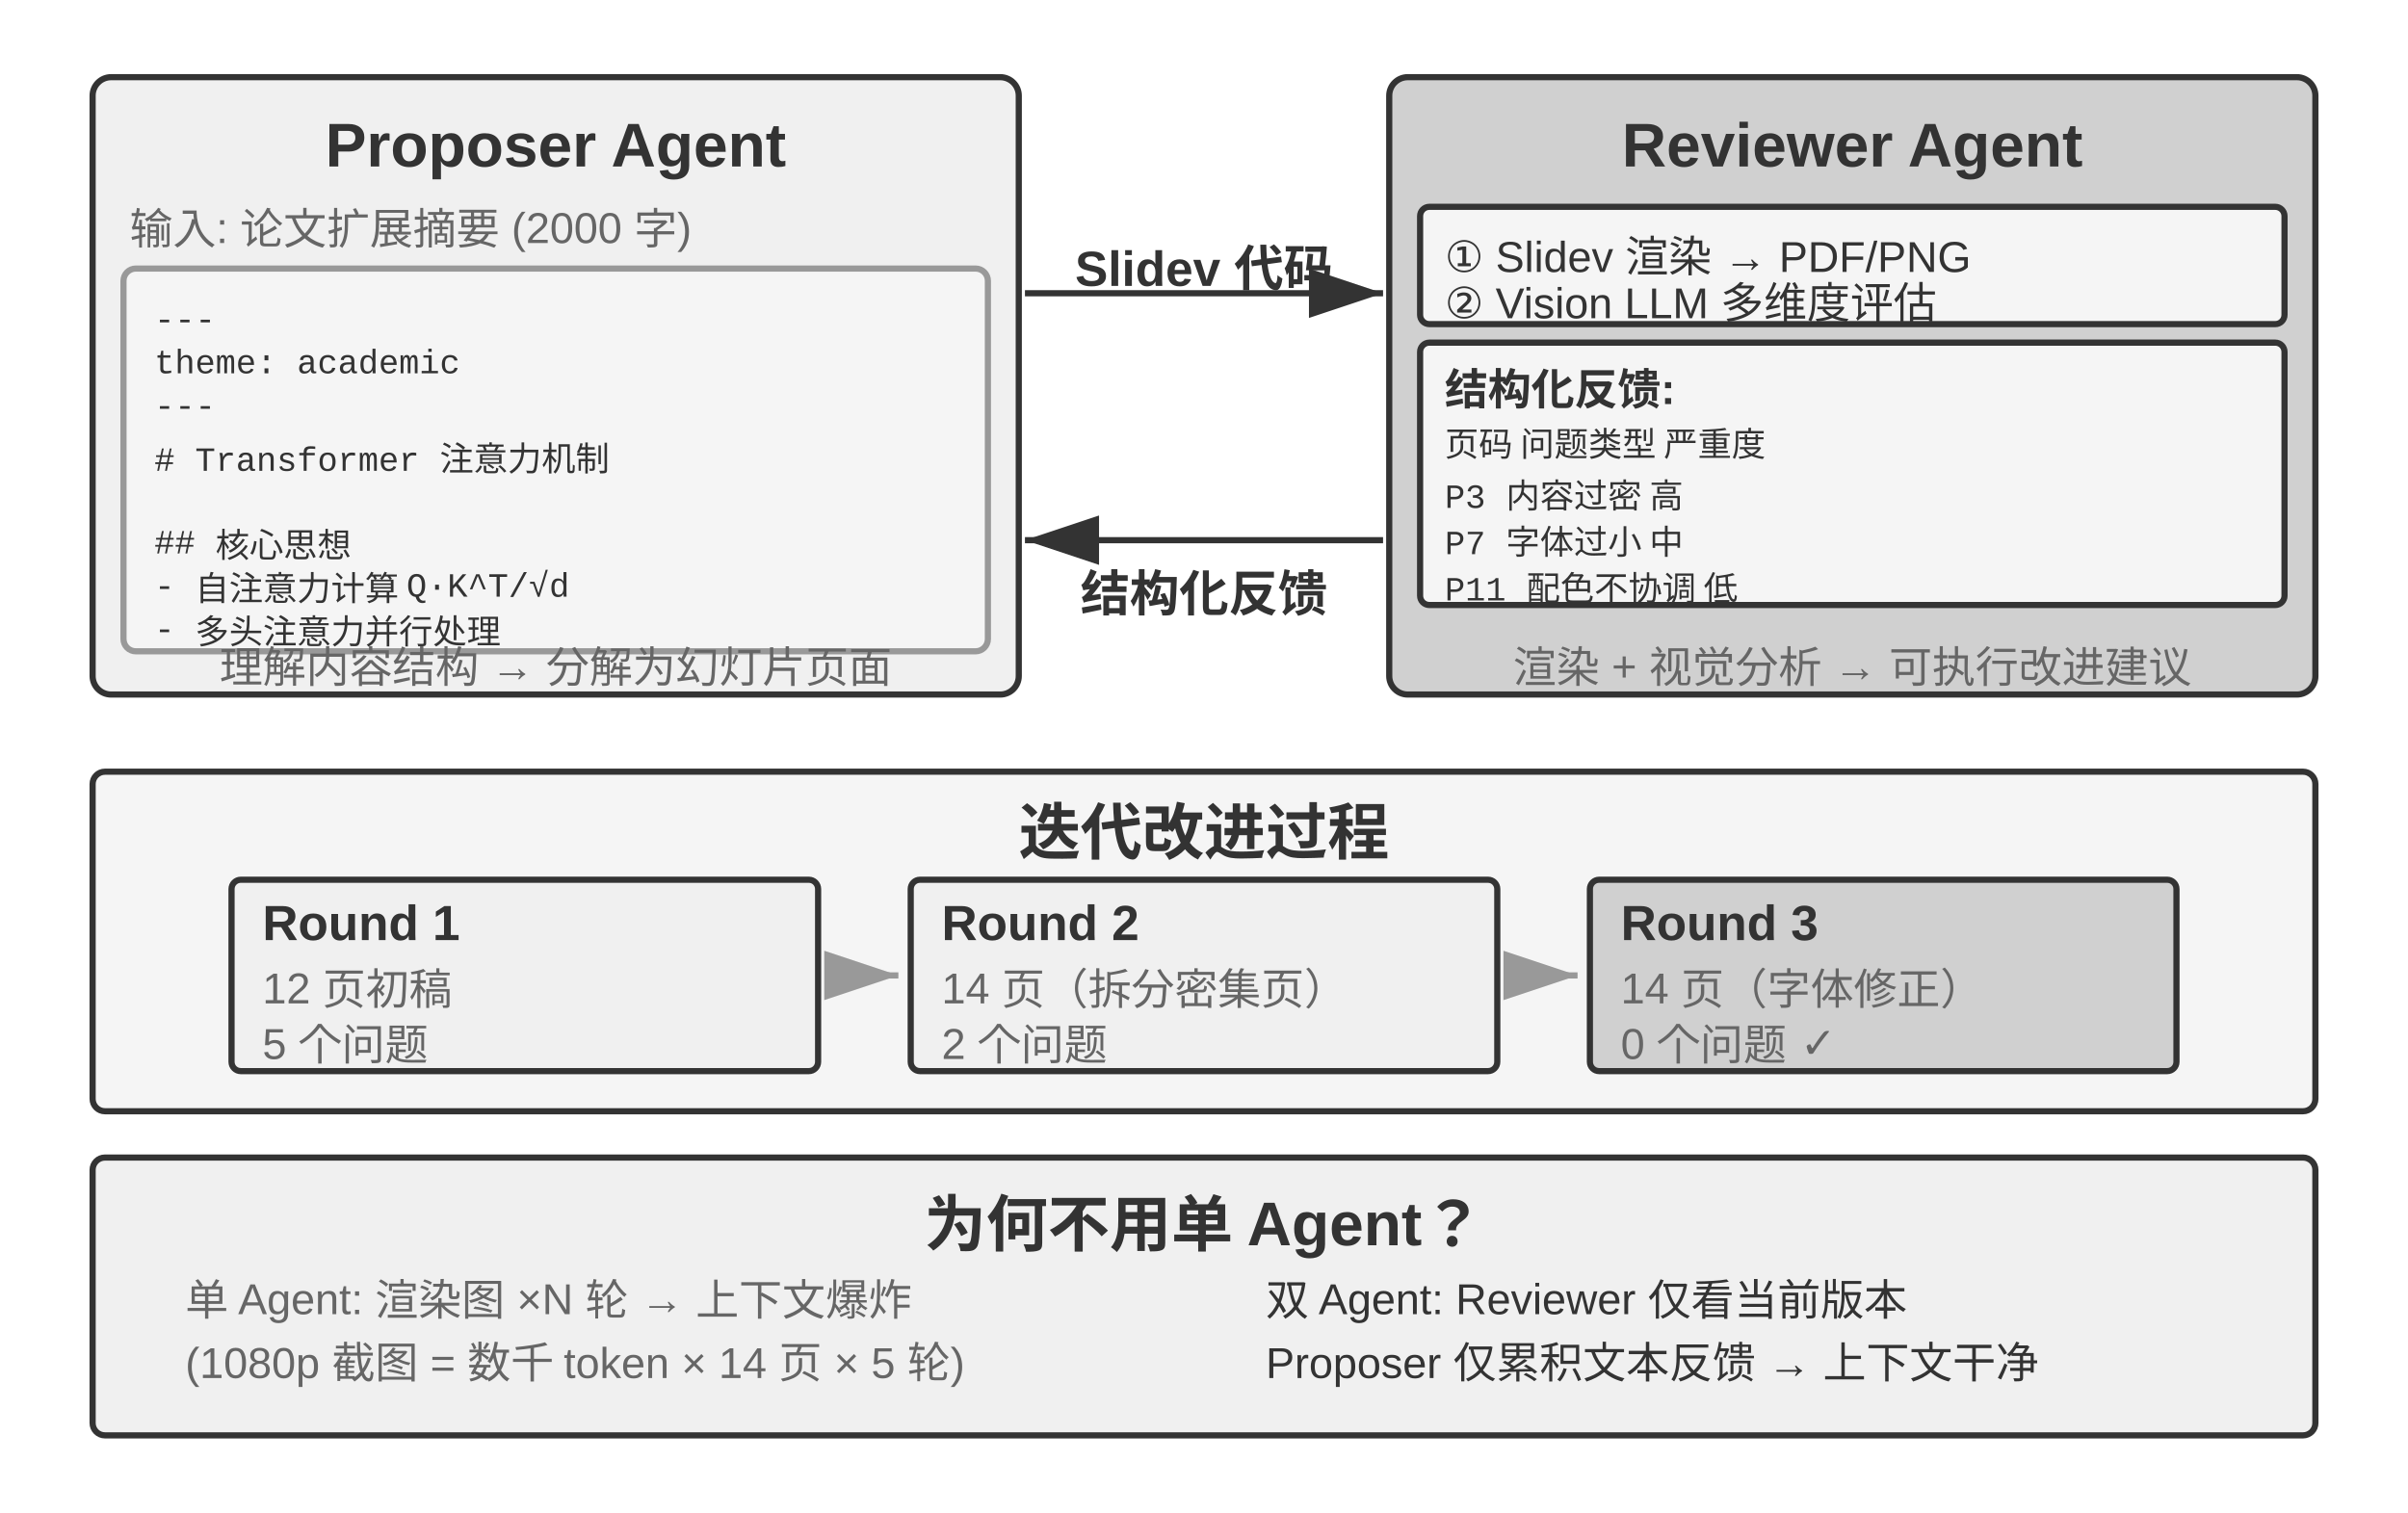
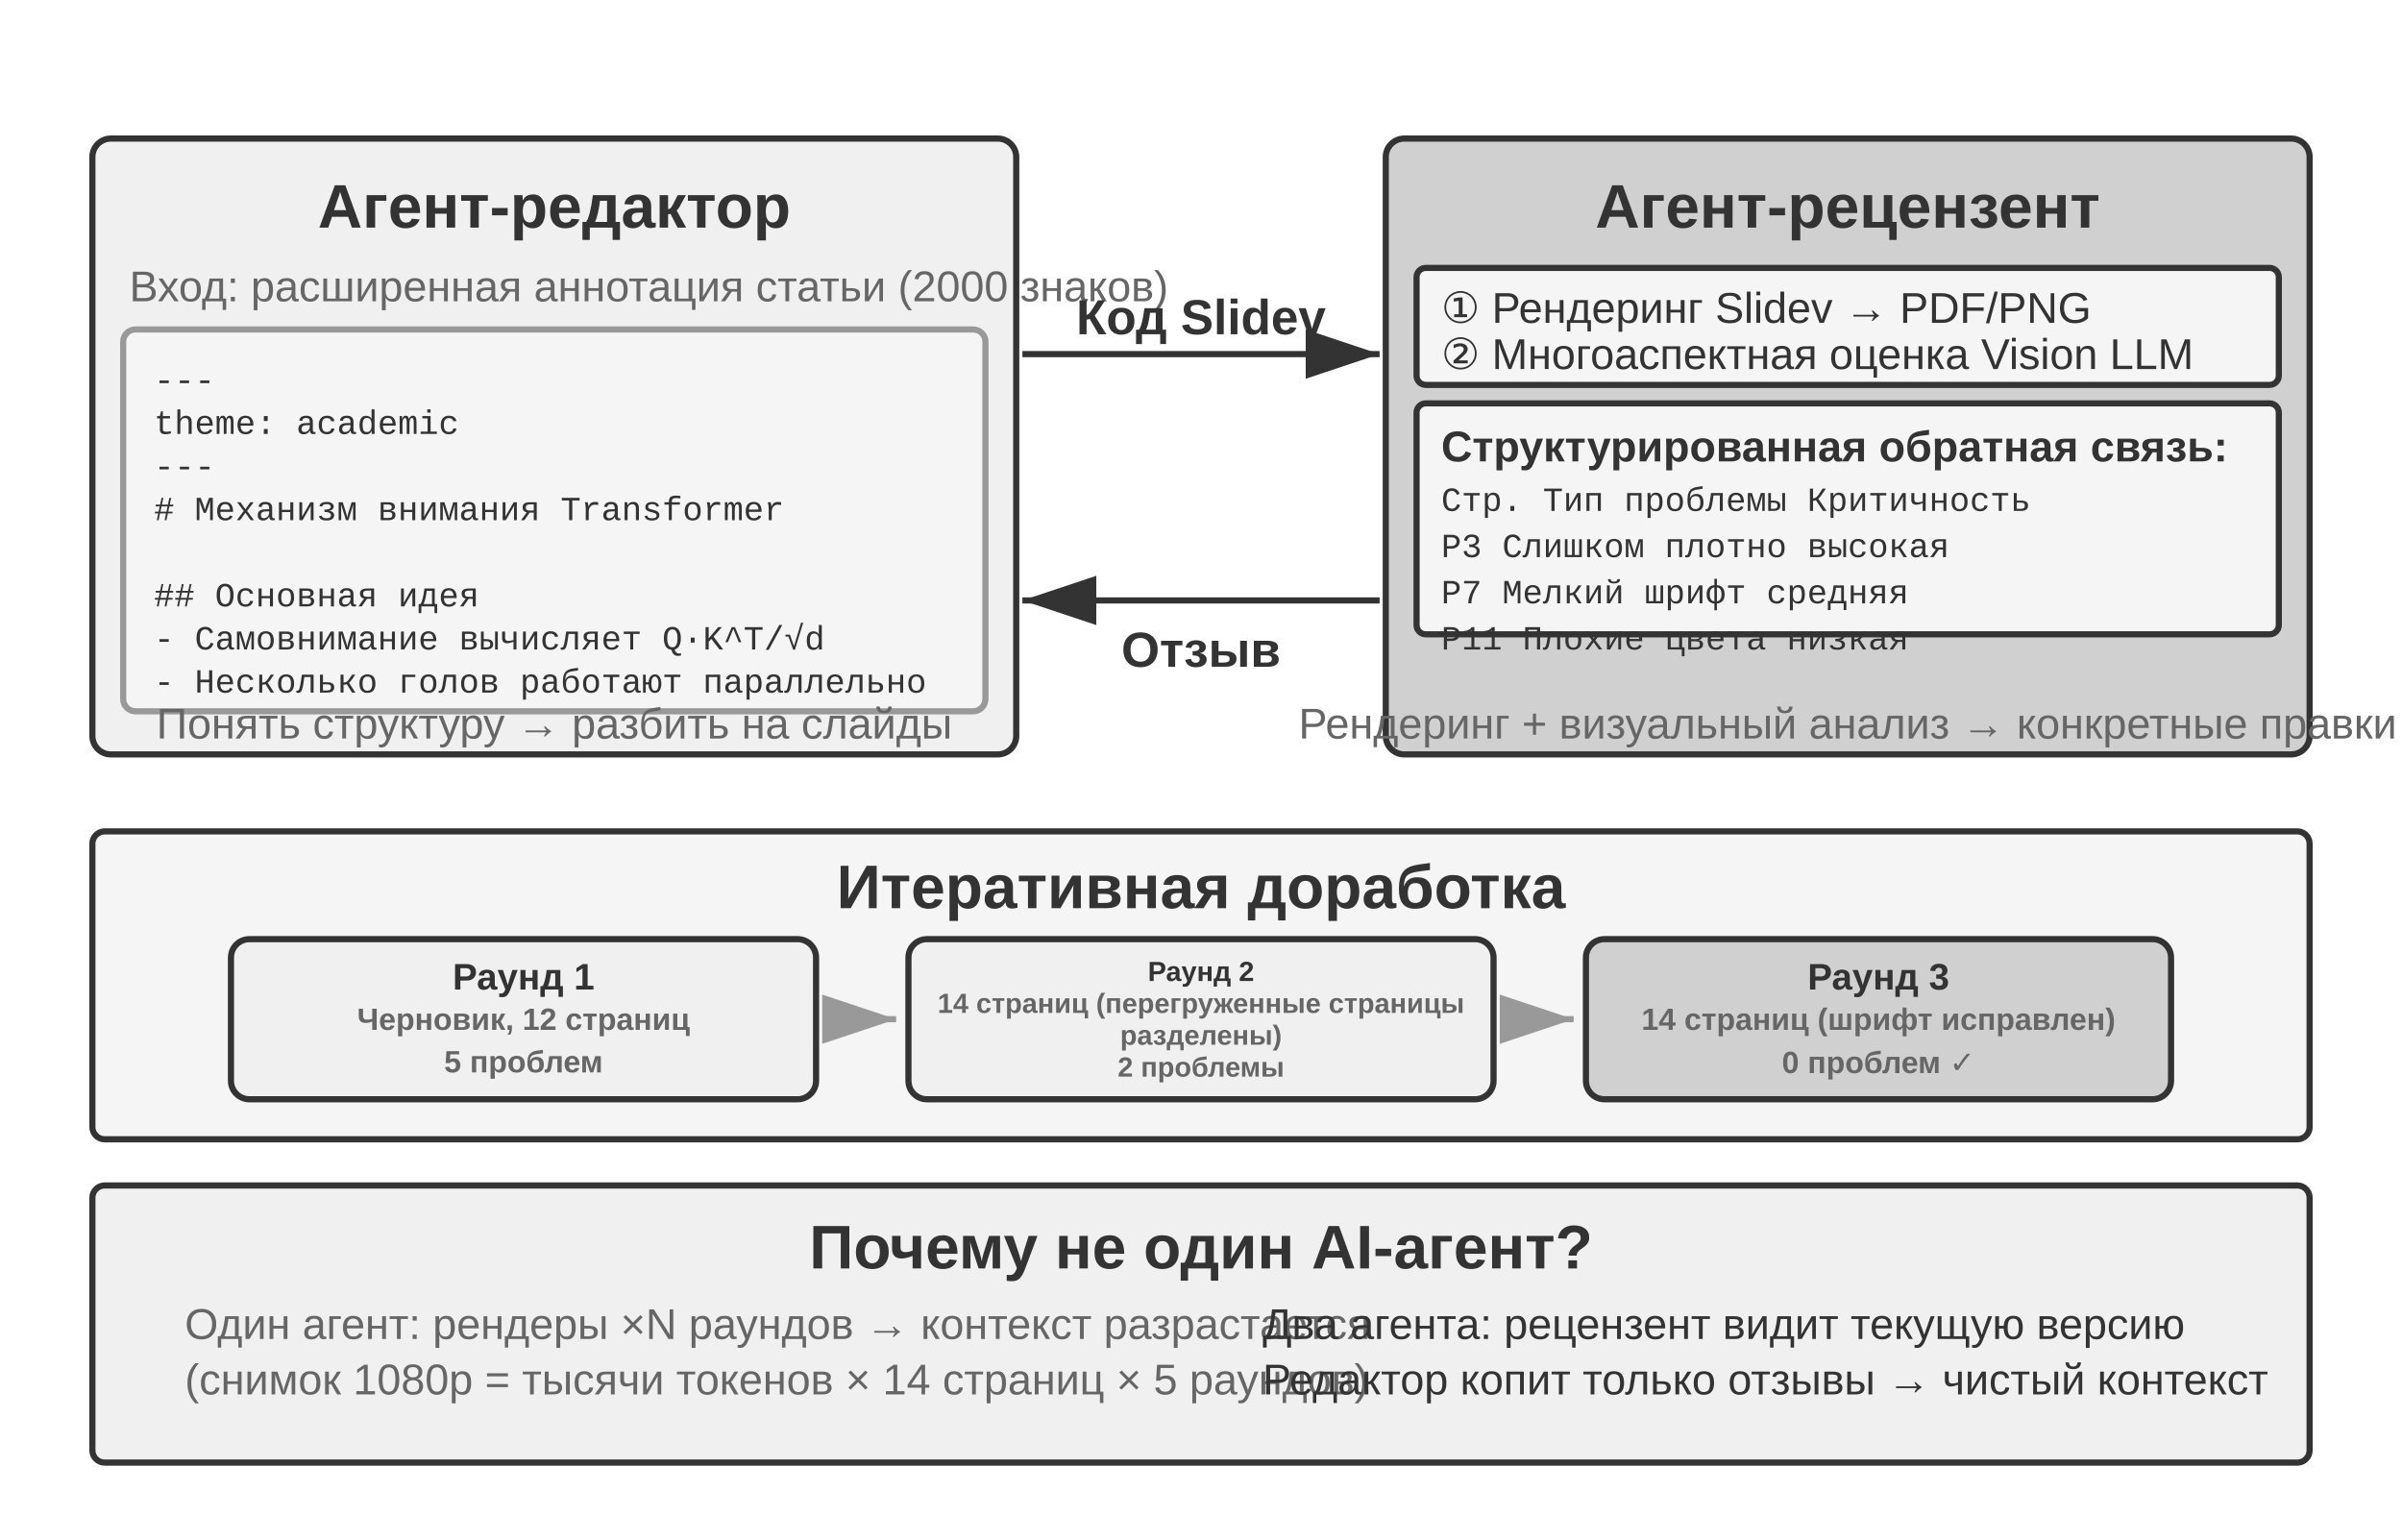
- <svg xmlns="http://www.w3.org/2000/svg" viewBox="0 40 780 490" width="780" height="490" style="background:#ffffff">
+ <svg xmlns="http://www.w3.org/2000/svg" viewBox="0 20 780 500" width="780" height="500" style="background:#ffffff">
  <defs>
    <marker id="ah" markerWidth="12" markerHeight="8" refX="12" refY="4" orient="auto">
      <polygon points="0 0, 12 4, 0 8" fill="#333333" />
    </marker>
    <marker id="ah-light" markerWidth="12" markerHeight="8" refX="12" refY="4" orient="auto">
      <polygon points="0 0, 12 4, 0 8" fill="#999999" />
    </marker>
  </defs>
  <rect x="30" y="65" width="300" height="200" rx="6" fill="#f0f0f0" stroke="#333333" stroke-width="2" />
-   <text x="180" y="87" font-family="Arial, 'Helvetica Neue', Helvetica, 'PingFang SC', 'Microsoft YaHei', sans-serif" font-size="20" fill="#333333" text-anchor="middle" dominant-baseline="central" font-weight="bold">Proposer Agent</text>
-   <text x="42" y="113" font-family="Arial, 'Helvetica Neue', Helvetica, 'PingFang SC', 'Microsoft YaHei', sans-serif" font-size="14" fill="#666666" text-anchor="start" dominant-baseline="central" font-weight="normal">输入: 论文扩展摘要 (2000 字)</text>
+   <text x="180" y="87" font-family="Arial, 'Helvetica Neue', Helvetica, 'PingFang SC', 'Microsoft YaHei', sans-serif" font-size="20" fill="#333333" text-anchor="middle" dominant-baseline="central" font-weight="bold">Агент-редактор</text>
+   <text x="42" y="113" font-family="Arial, 'Helvetica Neue', Helvetica, 'PingFang SC', 'Microsoft YaHei', sans-serif" font-size="14" fill="#666666" text-anchor="start" dominant-baseline="central" font-weight="normal" textLength="300.0" lengthAdjust="spacingAndGlyphs">Вход: расширенная аннотация статьи (2000 знаков)</text>
  <rect x="40" y="127" width="280" height="124" rx="4" fill="#f5f5f5" stroke="#999999" stroke-width="2" />
  <text x="50" y="144.0" font-family="'Courier New', Courier, monospace" font-size="11" fill="#333333" text-anchor="start" dominant-baseline="central">---</text>
  <text x="50" y="158.0" font-family="'Courier New', Courier, monospace" font-size="11" fill="#333333" text-anchor="start" dominant-baseline="central">theme: academic</text>
  <text x="50" y="172.0" font-family="'Courier New', Courier, monospace" font-size="11" fill="#333333" text-anchor="start" dominant-baseline="central">---</text>
-   <text x="50" y="186.0" font-family="'Courier New', Courier, monospace" font-size="11" fill="#333333" text-anchor="start" dominant-baseline="central"># Transformer 注意力机制</text>
+   <text x="50" y="186.0" font-family="'Courier New', Courier, monospace" font-size="11" fill="#333333" text-anchor="start" dominant-baseline="central"># Механизм внимания Transformer</text>
  <text x="50" y="200.0" font-family="'Courier New', Courier, monospace" font-size="11" fill="#333333" text-anchor="start" dominant-baseline="central" />
-   <text x="50" y="214.0" font-family="'Courier New', Courier, monospace" font-size="11" fill="#333333" text-anchor="start" dominant-baseline="central">## 核心思想</text>
-   <text x="50" y="228.0" font-family="'Courier New', Courier, monospace" font-size="11" fill="#333333" text-anchor="start" dominant-baseline="central">- 自注意力计算 Q·K^T/√d</text>
-   <text x="50" y="242.0" font-family="'Courier New', Courier, monospace" font-size="11" fill="#333333" text-anchor="start" dominant-baseline="central">- 多头注意力并行处理</text>
-   <text x="180" y="255" font-family="Arial, 'Helvetica Neue', Helvetica, 'PingFang SC', 'Microsoft YaHei', sans-serif" font-size="14" fill="#666666" text-anchor="middle" dominant-baseline="central" font-weight="normal">理解内容结构 → 分解为幻灯片页面</text>
+   <text x="50" y="214.0" font-family="'Courier New', Courier, monospace" font-size="11" fill="#333333" text-anchor="start" dominant-baseline="central">## Основная идея</text>
+   <text x="50" y="228.0" font-family="'Courier New', Courier, monospace" font-size="11" fill="#333333" text-anchor="start" dominant-baseline="central">- Самовнимание вычисляет Q·K^T/√d</text>
+   <text x="50" y="242.0" font-family="'Courier New', Courier, monospace" font-size="11" fill="#333333" text-anchor="start" dominant-baseline="central">- Несколько голов работают параллельно</text>
+   <text x="180" y="255" font-family="Arial, 'Helvetica Neue', Helvetica, 'PingFang SC', 'Microsoft YaHei', sans-serif" font-size="14" fill="#666666" text-anchor="middle" dominant-baseline="central" font-weight="normal" textLength="288.0" lengthAdjust="spacingAndGlyphs">Понять структуру → разбить на слайды</text>
  <rect x="450" y="65" width="300" height="200" rx="6" fill="#d0d0d0" stroke="#333333" stroke-width="2" />
-   <text x="600" y="87" font-family="Arial, 'Helvetica Neue', Helvetica, 'PingFang SC', 'Microsoft YaHei', sans-serif" font-size="20" fill="#333333" text-anchor="middle" dominant-baseline="central" font-weight="bold">Reviewer Agent</text>
+   <text x="600" y="87" font-family="Arial, 'Helvetica Neue', Helvetica, 'PingFang SC', 'Microsoft YaHei', sans-serif" font-size="20" fill="#333333" text-anchor="middle" dominant-baseline="central" font-weight="bold">Агент-рецензент</text>
  <rect x="460" y="107" width="280" height="38" rx="3" fill="#f5f5f5" stroke="#333333" stroke-width="2" />
-   <text x="468" y="120" font-family="Arial, 'Helvetica Neue', Helvetica, 'PingFang SC', 'Microsoft YaHei', sans-serif" font-size="14" fill="#333333" text-anchor="start" dominant-baseline="central" font-weight="normal">① Slidev 渲染 → PDF/PNG</text>
-   <text x="468" y="135" font-family="Arial, 'Helvetica Neue', Helvetica, 'PingFang SC', 'Microsoft YaHei', sans-serif" font-size="14" fill="#333333" text-anchor="start" dominant-baseline="central" font-weight="normal">② Vision LLM 多维度评估</text>
-   <rect x="460" y="151" width="280" height="85" rx="3" fill="#f5f5f5" stroke="#333333" stroke-width="2" />
-   <text x="468" y="165" font-family="Arial, 'Helvetica Neue', Helvetica, 'PingFang SC', 'Microsoft YaHei', sans-serif" font-size="14" fill="#333333" text-anchor="start" dominant-baseline="central" font-weight="bold">结构化反馈:</text>
-   <text x="468" y="183" font-family="'Courier New', Courier, monospace" font-size="11" fill="#333333" text-anchor="start" dominant-baseline="central">页码  问题类型    严重度</text>
-   <text x="468" y="198" font-family="'Courier New', Courier, monospace" font-size="11" fill="#333333" text-anchor="start" dominant-baseline="central">P3   内容过密    高</text>
-   <text x="468" y="213" font-family="'Courier New', Courier, monospace" font-size="11" fill="#333333" text-anchor="start" dominant-baseline="central">P7   字体过小    中</text>
-   <text x="468" y="228" font-family="'Courier New', Courier, monospace" font-size="11" fill="#333333" text-anchor="start" dominant-baseline="central">P11  配色不协调  低</text>
-   <text x="600" y="255" font-family="Arial, 'Helvetica Neue', Helvetica, 'PingFang SC', 'Microsoft YaHei', sans-serif" font-size="14" fill="#666666" text-anchor="middle" dominant-baseline="central" font-weight="normal">渲染 + 视觉分析 → 可执行改进建议</text>
+   <text x="468" y="120" font-family="Arial, 'Helvetica Neue', Helvetica, 'PingFang SC', 'Microsoft YaHei', sans-serif" font-size="14" fill="#333333" text-anchor="start" dominant-baseline="central" font-weight="normal">① Рендеринг Slidev → PDF/PNG</text>
+   <text x="468" y="135" font-family="Arial, 'Helvetica Neue', Helvetica, 'PingFang SC', 'Microsoft YaHei', sans-serif" font-size="14" fill="#333333" text-anchor="start" dominant-baseline="central" font-weight="normal" textLength="266.0" lengthAdjust="spacingAndGlyphs">② Многоаспектная оценка Vision LLM</text>
+   <rect x="460" y="151" width="280" height="75" rx="3" fill="#f5f5f5" stroke="#333333" stroke-width="2" />
+   <text x="468" y="165" font-family="Arial, 'Helvetica Neue', Helvetica, 'PingFang SC', 'Microsoft YaHei', sans-serif" font-size="14" fill="#333333" text-anchor="start" dominant-baseline="central" font-weight="bold" textLength="266.0" lengthAdjust="spacingAndGlyphs">Структурированная обратная связь:</text>
+   <text x="468" y="183" font-family="'Courier New', Courier, monospace" font-size="11" fill="#333333" text-anchor="start" dominant-baseline="central">Стр. Тип проблемы   Критичность</text>
+   <text x="468" y="198" font-family="'Courier New', Courier, monospace" font-size="11" fill="#333333" text-anchor="start" dominant-baseline="central">P3   Слишком плотно высокая</text>
+   <text x="468" y="213" font-family="'Courier New', Courier, monospace" font-size="11" fill="#333333" text-anchor="start" dominant-baseline="central">P7   Мелкий шрифт    средняя</text>
+   <text x="468" y="228" font-family="'Courier New', Courier, monospace" font-size="11" fill="#333333" text-anchor="start" dominant-baseline="central">P11  Плохие цвета    низкая</text>
+   <text x="600" y="255" font-family="Arial, 'Helvetica Neue', Helvetica, 'PingFang SC', 'Microsoft YaHei', sans-serif" font-size="14" fill="#666666" text-anchor="middle" dominant-baseline="central" font-weight="normal" textLength="288.0" lengthAdjust="spacingAndGlyphs">Рендеринг + визуальный анализ → конкретные правки</text>
  <line x1="332" y1="135" x2="448" y2="135" stroke="#333333" stroke-width="2" marker-end="url(#ah)" />
-   <text x="390.0" y="123" font-family="Arial, 'Helvetica Neue', Helvetica, 'PingFang SC', 'Microsoft YaHei', sans-serif" font-size="16" fill="#333333" text-anchor="middle" dominant-baseline="central" font-weight="bold">Slidev 代码</text>
+   <text x="390.0" y="123" font-family="Arial, 'Helvetica Neue', Helvetica, 'PingFang SC', 'Microsoft YaHei', sans-serif" font-size="16" fill="#333333" text-anchor="middle" dominant-baseline="central" font-weight="bold">Код Slidev</text>
  <line x1="448" y1="215" x2="332" y2="215" stroke="#333333" stroke-width="2" marker-end="url(#ah)" />
-   <text x="390.0" y="231" font-family="Arial, 'Helvetica Neue', Helvetica, 'PingFang SC', 'Microsoft YaHei', sans-serif" font-size="16" fill="#333333" text-anchor="middle" dominant-baseline="central" font-weight="bold">结构化反馈</text>
-   <rect x="30" y="290" width="720" height="110" rx="4" fill="#f5f5f5" stroke="#333333" stroke-width="2" />
-   <text x="390" y="308" font-family="Arial, 'Helvetica Neue', Helvetica, 'PingFang SC', 'Microsoft YaHei', sans-serif" font-size="20" fill="#333333" text-anchor="middle" dominant-baseline="central" font-weight="bold">迭代改进过程</text>
-   <rect x="75" y="325" width="190" height="62" rx="3" fill="#f0f0f0" stroke="#333333" stroke-width="2" />
-   <text x="85" y="339" font-family="Arial, 'Helvetica Neue', Helvetica, 'PingFang SC', 'Microsoft YaHei', sans-serif" font-size="16" fill="#333333" text-anchor="start" dominant-baseline="central" font-weight="bold">Round 1</text>
-   <text x="85" y="357" font-family="Arial, 'Helvetica Neue', Helvetica, 'PingFang SC', 'Microsoft YaHei', sans-serif" font-size="14" fill="#666666" text-anchor="start" dominant-baseline="central" font-weight="normal">12 页初稿</text>
-   <text x="85" y="375" font-family="Arial, 'Helvetica Neue', Helvetica, 'PingFang SC', 'Microsoft YaHei', sans-serif" font-size="14" fill="#666666" text-anchor="start" dominant-baseline="central" font-weight="normal">5 个问题</text>
-   <line x1="269" y1="356" x2="291" y2="356" stroke="#999999" stroke-width="2" marker-end="url(#ah-light)" />
-   <rect x="295" y="325" width="190" height="62" rx="3" fill="#f0f0f0" stroke="#333333" stroke-width="2" />
-   <text x="305" y="339" font-family="Arial, 'Helvetica Neue', Helvetica, 'PingFang SC', 'Microsoft YaHei', sans-serif" font-size="16" fill="#333333" text-anchor="start" dominant-baseline="central" font-weight="bold">Round 2</text>
-   <text x="305" y="357" font-family="Arial, 'Helvetica Neue', Helvetica, 'PingFang SC', 'Microsoft YaHei', sans-serif" font-size="14" fill="#666666" text-anchor="start" dominant-baseline="central" font-weight="normal">14 页（拆分密集页）</text>
-   <text x="305" y="375" font-family="Arial, 'Helvetica Neue', Helvetica, 'PingFang SC', 'Microsoft YaHei', sans-serif" font-size="14" fill="#666666" text-anchor="start" dominant-baseline="central" font-weight="normal">2 个问题</text>
-   <line x1="489" y1="356" x2="511" y2="356" stroke="#999999" stroke-width="2" marker-end="url(#ah-light)" />
-   <rect x="515" y="325" width="190" height="62" rx="3" fill="#d0d0d0" stroke="#333333" stroke-width="2" />
-   <text x="525" y="339" font-family="Arial, 'Helvetica Neue', Helvetica, 'PingFang SC', 'Microsoft YaHei', sans-serif" font-size="16" fill="#333333" text-anchor="start" dominant-baseline="central" font-weight="bold">Round 3</text>
-   <text x="525" y="357" font-family="Arial, 'Helvetica Neue', Helvetica, 'PingFang SC', 'Microsoft YaHei', sans-serif" font-size="14" fill="#666666" text-anchor="start" dominant-baseline="central" font-weight="normal">14 页（字体修正）</text>
-   <text x="525" y="375" font-family="Arial, 'Helvetica Neue', Helvetica, 'PingFang SC', 'Microsoft YaHei', sans-serif" font-size="14" fill="#666666" text-anchor="start" dominant-baseline="central" font-weight="normal">0 个问题 ✓</text>
-   <rect x="30" y="415" width="720" height="90" rx="4" fill="#f0f0f0" stroke="#333333" stroke-width="2" />
-   <text x="390" y="435" font-family="Arial, 'Helvetica Neue', Helvetica, 'PingFang SC', 'Microsoft YaHei', sans-serif" font-size="20" fill="#333333" text-anchor="middle" dominant-baseline="central" font-weight="bold">为何不用单 Agent？</text>
-   <text x="60" y="460" font-family="Arial, 'Helvetica Neue', Helvetica, 'PingFang SC', 'Microsoft YaHei', sans-serif" font-size="14" fill="#666666" text-anchor="start" dominant-baseline="central" font-weight="normal">单 Agent: 渲染图 ×N 轮 → 上下文爆炸</text>
-   <text x="60" y="478" font-family="Arial, 'Helvetica Neue', Helvetica, 'PingFang SC', 'Microsoft YaHei', sans-serif" font-size="14" fill="#666666" text-anchor="start" dominant-baseline="central" font-weight="normal">(1080p 截图 = 数千 token × 14 页 × 5 轮)</text>
-   <text x="410" y="460" font-family="Arial, 'Helvetica Neue', Helvetica, 'PingFang SC', 'Microsoft YaHei', sans-serif" font-size="14" fill="#333333" text-anchor="start" dominant-baseline="central" font-weight="normal">双 Agent: Reviewer 仅看当前版本</text>
-   <text x="410" y="478" font-family="Arial, 'Helvetica Neue', Helvetica, 'PingFang SC', 'Microsoft YaHei', sans-serif" font-size="14" fill="#333333" text-anchor="start" dominant-baseline="central" font-weight="normal">Proposer 仅累积文本反馈 → 上下文干净</text>
+   <text x="390.0" y="231" font-family="Arial, 'Helvetica Neue', Helvetica, 'PingFang SC', 'Microsoft YaHei', sans-serif" font-size="16" fill="#333333" text-anchor="middle" dominant-baseline="central" font-weight="bold">Отзыв</text>
+   <rect x="30" y="290" width="720" height="100" rx="4" fill="#f5f5f5" stroke="#333333" stroke-width="2" />
+   <text x="390" y="308" font-family="Arial, 'Helvetica Neue', Helvetica, 'PingFang SC', 'Microsoft YaHei', sans-serif" font-size="20" fill="#333333" text-anchor="middle" dominant-baseline="central" font-weight="bold">Итеративная доработка</text>
+   <rect x="75" y="325" width="190" height="52" rx="6" fill="#f0f0f0" stroke="#333333" stroke-width="2" />
+   <text x="170.0" y="337.2" font-family="Arial, 'Helvetica Neue', Helvetica, 'PingFang SC', 'Microsoft YaHei', sans-serif" font-size="12.0" fill="#333333" text-anchor="middle" dominant-baseline="central" font-weight="bold">Раунд 1</text>
+   <text x="170.0" y="351.0" font-family="Arial, 'Helvetica Neue', Helvetica, 'PingFang SC', 'Microsoft YaHei', sans-serif" font-size="10.0" fill="#666666" text-anchor="middle" dominant-baseline="central" font-weight="bold">Черновик, 12 страниц</text>
+   <text x="170.0" y="364.8" font-family="Arial, 'Helvetica Neue', Helvetica, 'PingFang SC', 'Microsoft YaHei', sans-serif" font-size="10.0" fill="#666666" text-anchor="middle" dominant-baseline="central" font-weight="bold">5 проблем</text>
+   <line x1="269" y1="351" x2="291" y2="351" stroke="#999999" stroke-width="2" marker-end="url(#ah-light)" />
+   <rect x="295" y="325" width="190" height="52" rx="6" fill="#f0f0f0" stroke="#333333" stroke-width="2" />
+   <text x="390.0" y="335.475" font-family="Arial, 'Helvetica Neue', Helvetica, 'PingFang SC', 'Microsoft YaHei', sans-serif" font-size="9.0" fill="#333333" text-anchor="middle" dominant-baseline="central" font-weight="bold">Раунд 2</text>
+   <text x="390.0" y="345.825" font-family="Arial, 'Helvetica Neue', Helvetica, 'PingFang SC', 'Microsoft YaHei', sans-serif" font-size="9.0" fill="#666666" text-anchor="middle" dominant-baseline="central" font-weight="bold">14 страниц (перегруженные страницы</text>
+   <text x="390.0" y="356.175" font-family="Arial, 'Helvetica Neue', Helvetica, 'PingFang SC', 'Microsoft YaHei', sans-serif" font-size="9.0" fill="#666666" text-anchor="middle" dominant-baseline="central" font-weight="bold">разделены)</text>
+   <text x="390.0" y="366.525" font-family="Arial, 'Helvetica Neue', Helvetica, 'PingFang SC', 'Microsoft YaHei', sans-serif" font-size="9.0" fill="#666666" text-anchor="middle" dominant-baseline="central" font-weight="bold">2 проблемы</text>
+   <line x1="489" y1="351" x2="511" y2="351" stroke="#999999" stroke-width="2" marker-end="url(#ah-light)" />
+   <rect x="515" y="325" width="190" height="52" rx="6" fill="#d0d0d0" stroke="#333333" stroke-width="2" />
+   <text x="610.0" y="337.2" font-family="Arial, 'Helvetica Neue', Helvetica, 'PingFang SC', 'Microsoft YaHei', sans-serif" font-size="12.0" fill="#333333" text-anchor="middle" dominant-baseline="central" font-weight="bold">Раунд 3</text>
+   <text x="610.0" y="351.0" font-family="Arial, 'Helvetica Neue', Helvetica, 'PingFang SC', 'Microsoft YaHei', sans-serif" font-size="10.0" fill="#666666" text-anchor="middle" dominant-baseline="central" font-weight="bold">14 страниц (шрифт исправлен)</text>
+   <text x="610.0" y="364.8" font-family="Arial, 'Helvetica Neue', Helvetica, 'PingFang SC', 'Microsoft YaHei', sans-serif" font-size="10.0" fill="#666666" text-anchor="middle" dominant-baseline="central" font-weight="bold">0 проблем ✓</text>
+   <rect x="30" y="405" width="720" height="90" rx="4" fill="#f0f0f0" stroke="#333333" stroke-width="2" />
+   <text x="390" y="425" font-family="Arial, 'Helvetica Neue', Helvetica, 'PingFang SC', 'Microsoft YaHei', sans-serif" font-size="20" fill="#333333" text-anchor="middle" dominant-baseline="central" font-weight="bold">Почему не один AI-агент?</text>
+   <text x="60" y="450" font-family="Arial, 'Helvetica Neue', Helvetica, 'PingFang SC', 'Microsoft YaHei', sans-serif" font-size="14" fill="#666666" text-anchor="start" dominant-baseline="central" font-weight="normal" textLength="300.0" lengthAdjust="spacingAndGlyphs">Один агент: рендеры ×N раундов → контекст разрастается</text>
+   <text x="60" y="468" font-family="Arial, 'Helvetica Neue', Helvetica, 'PingFang SC', 'Microsoft YaHei', sans-serif" font-size="14" fill="#666666" text-anchor="start" dominant-baseline="central" font-weight="normal" textLength="300.0" lengthAdjust="spacingAndGlyphs">(снимок 1080p = тысячи токенов × 14 страниц × 5 раундов)</text>
+   <text x="410" y="450" font-family="Arial, 'Helvetica Neue', Helvetica, 'PingFang SC', 'Microsoft YaHei', sans-serif" font-size="14" fill="#333333" text-anchor="start" dominant-baseline="central" font-weight="normal" textLength="320.0" lengthAdjust="spacingAndGlyphs">Два агента: рецензент видит текущую версию</text>
+   <text x="410" y="468" font-family="Arial, 'Helvetica Neue', Helvetica, 'PingFang SC', 'Microsoft YaHei', sans-serif" font-size="14" fill="#333333" text-anchor="start" dominant-baseline="central" font-weight="normal" textLength="320.0" lengthAdjust="spacingAndGlyphs">Редактор копит только отзывы → чистый контекст</text>
</svg>
